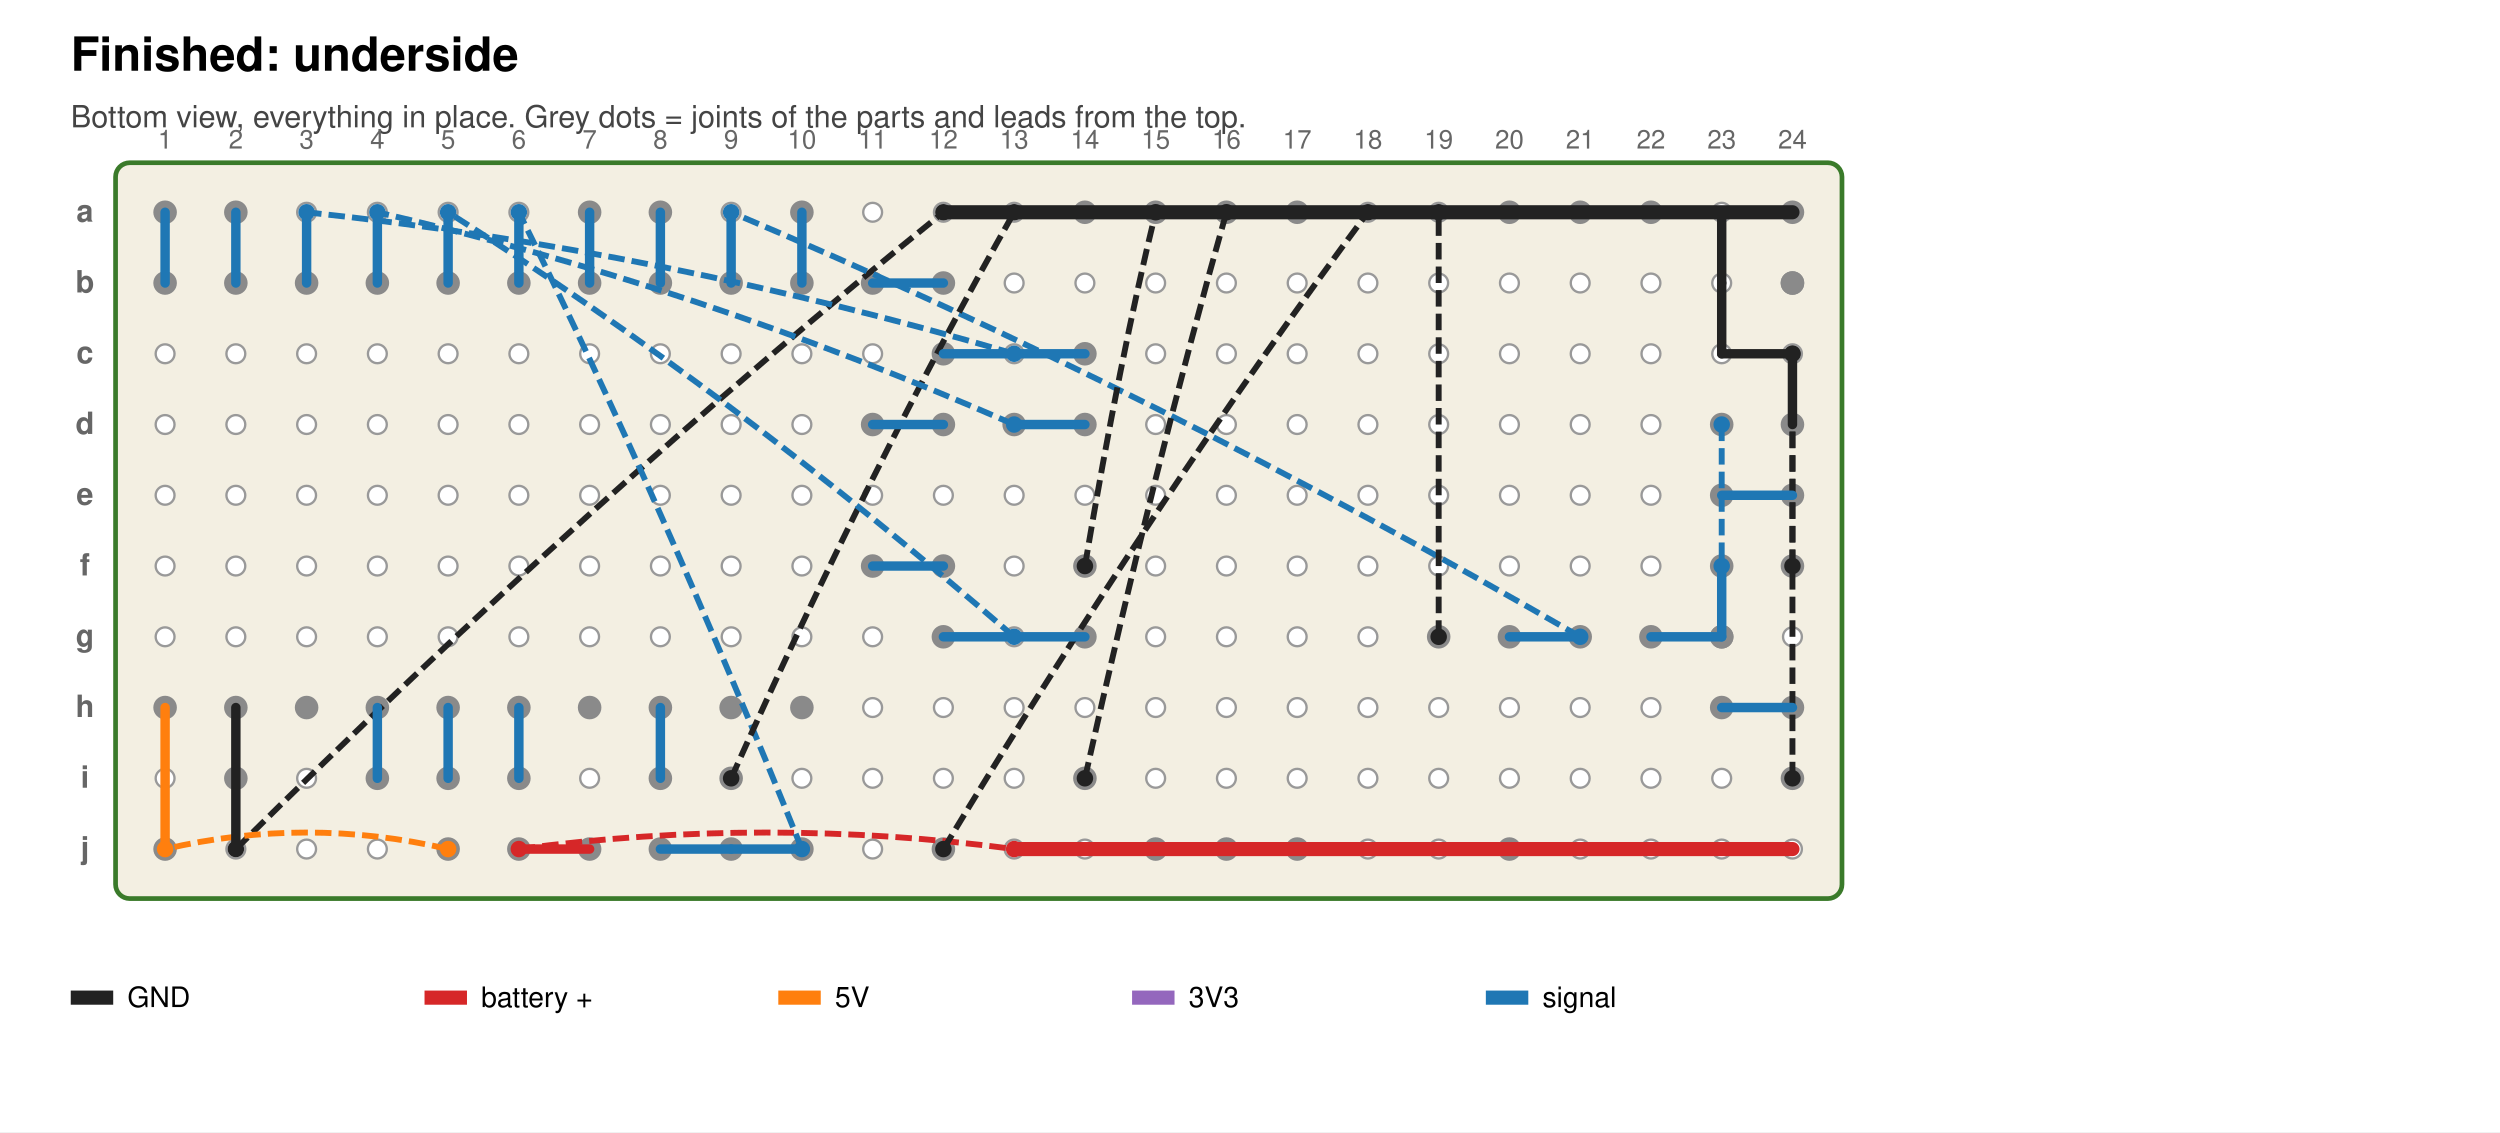
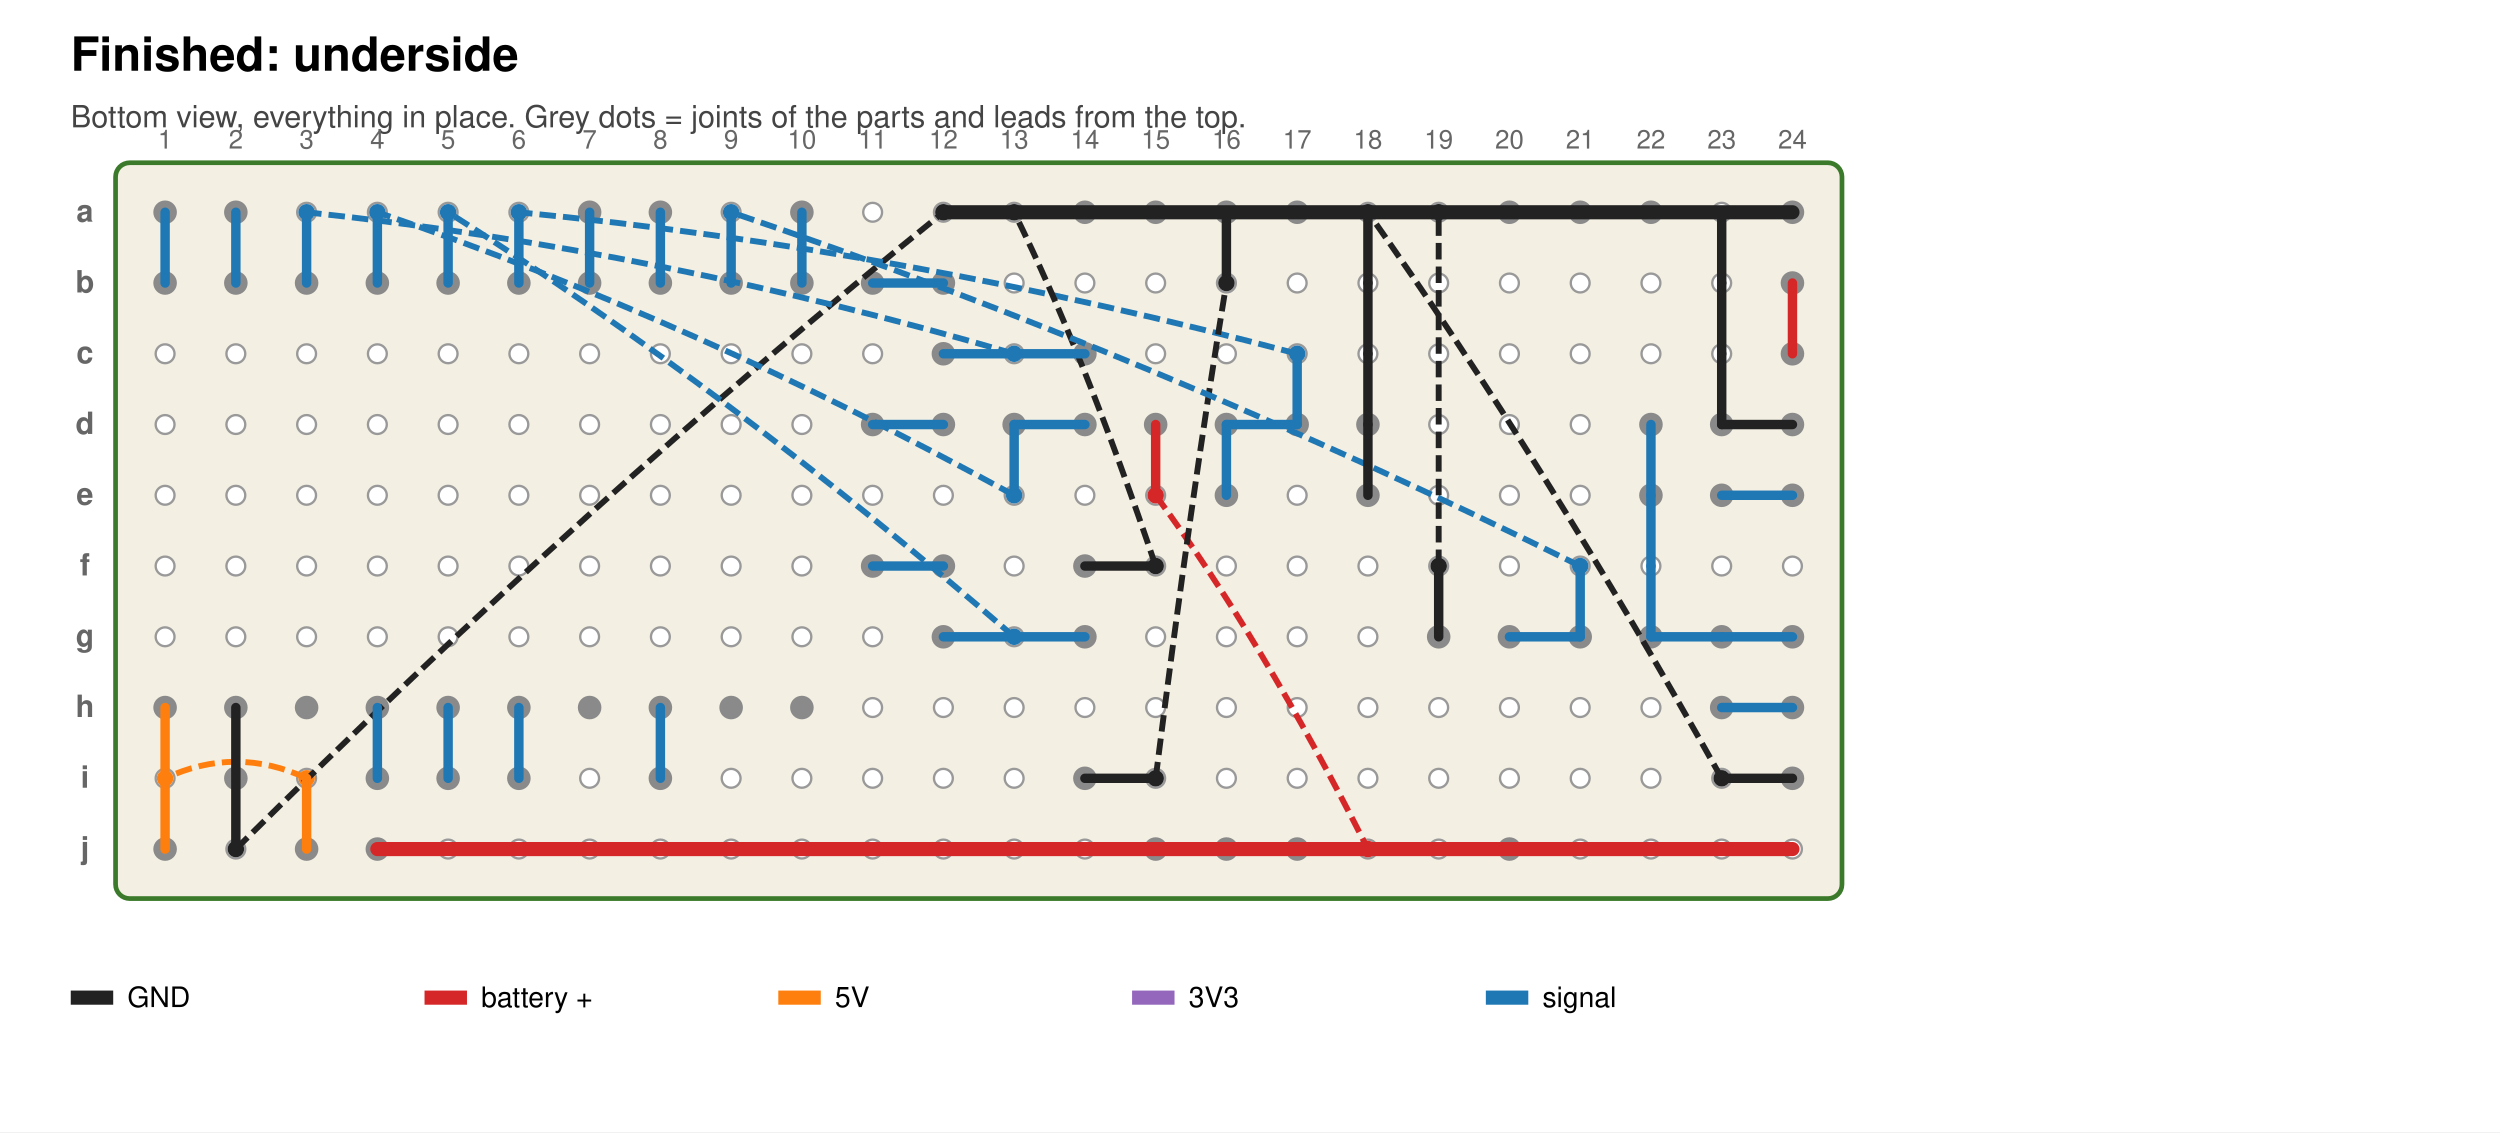
<svg xmlns="http://www.w3.org/2000/svg" width="1060" height="480" font-family="Helvetica,Arial">
  <defs>
    <filter id="mute">
      <feColorMatrix type="saturate" values="0" />
    </filter>
  </defs>
  <rect width="100%" height="100%" fill="#ffffff" />
  <text x="30" y="30" font-size="20" font-weight="bold">Finished: underside</text>
  <text x="30" y="54" font-size="13" fill="#444">Bottom view, everything in place. Grey dots = joints of the parts and leads from the top.</text>
  <rect x="49" y="69" width="732" height="312" rx="6" fill="#f3efe2" stroke="#3a7a2a" stroke-width="2" />
  <text x="70" y="63" font-size="11" fill="#666" text-anchor="middle">1</text>
  <text x="100" y="63" font-size="11" fill="#666" text-anchor="middle">2</text>
  <text x="130" y="63" font-size="11" fill="#666" text-anchor="middle">3</text>
  <text x="160" y="63" font-size="11" fill="#666" text-anchor="middle">4</text>
  <text x="190" y="63" font-size="11" fill="#666" text-anchor="middle">5</text>
  <text x="220" y="63" font-size="11" fill="#666" text-anchor="middle">6</text>
  <text x="250" y="63" font-size="11" fill="#666" text-anchor="middle">7</text>
  <text x="280" y="63" font-size="11" fill="#666" text-anchor="middle">8</text>
  <text x="310" y="63" font-size="11" fill="#666" text-anchor="middle">9</text>
  <text x="340" y="63" font-size="11" fill="#666" text-anchor="middle">10</text>
  <text x="370" y="63" font-size="11" fill="#666" text-anchor="middle">11</text>
  <text x="400" y="63" font-size="11" fill="#666" text-anchor="middle">12</text>
  <text x="430" y="63" font-size="11" fill="#666" text-anchor="middle">13</text>
  <text x="460" y="63" font-size="11" fill="#666" text-anchor="middle">14</text>
  <text x="490" y="63" font-size="11" fill="#666" text-anchor="middle">15</text>
  <text x="520" y="63" font-size="11" fill="#666" text-anchor="middle">16</text>
  <text x="550" y="63" font-size="11" fill="#666" text-anchor="middle">17</text>
  <text x="580" y="63" font-size="11" fill="#666" text-anchor="middle">18</text>
  <text x="610" y="63" font-size="11" fill="#666" text-anchor="middle">19</text>
  <text x="640" y="63" font-size="11" fill="#666" text-anchor="middle">20</text>
  <text x="670" y="63" font-size="11" fill="#666" text-anchor="middle">21</text>
  <text x="700" y="63" font-size="11" fill="#666" text-anchor="middle">22</text>
  <text x="730" y="63" font-size="11" fill="#666" text-anchor="middle">23</text>
  <text x="760" y="63" font-size="11" fill="#666" text-anchor="middle">24</text>
  <text x="36" y="94" font-size="13" font-weight="bold" fill="#666" text-anchor="middle">a</text>
  <text x="36" y="124" font-size="13" font-weight="bold" fill="#666" text-anchor="middle">b</text>
  <text x="36" y="154" font-size="13" font-weight="bold" fill="#666" text-anchor="middle">c</text>
  <text x="36" y="184" font-size="13" font-weight="bold" fill="#666" text-anchor="middle">d</text>
  <text x="36" y="214" font-size="13" font-weight="bold" fill="#666" text-anchor="middle">e</text>
  <text x="36" y="244" font-size="13" font-weight="bold" fill="#666" text-anchor="middle">f</text>
  <text x="36" y="274" font-size="13" font-weight="bold" fill="#666" text-anchor="middle">g</text>
  <text x="36" y="304" font-size="13" font-weight="bold" fill="#666" text-anchor="middle">h</text>
  <text x="36" y="334" font-size="13" font-weight="bold" fill="#666" text-anchor="middle">i</text>
  <text x="36" y="364" font-size="13" font-weight="bold" fill="#666" text-anchor="middle">j</text>
  <circle cx="70" cy="90" r="4" fill="#fff" stroke="#999" />
  <circle cx="70" cy="120" r="4" fill="#fff" stroke="#999" />
  <circle cx="70" cy="150" r="4" fill="#fff" stroke="#999" />
  <circle cx="70" cy="180" r="4" fill="#fff" stroke="#999" />
  <circle cx="70" cy="210" r="4" fill="#fff" stroke="#999" />
  <circle cx="70" cy="240" r="4" fill="#fff" stroke="#999" />
  <circle cx="70" cy="270" r="4" fill="#fff" stroke="#999" />
  <circle cx="70" cy="300" r="4" fill="#fff" stroke="#999" />
  <circle cx="70" cy="330" r="4" fill="#fff" stroke="#999" />
  <circle cx="70" cy="360" r="4" fill="#fff" stroke="#999" />
  <circle cx="100" cy="90" r="4" fill="#fff" stroke="#999" />
  <circle cx="100" cy="120" r="4" fill="#fff" stroke="#999" />
  <circle cx="100" cy="150" r="4" fill="#fff" stroke="#999" />
  <circle cx="100" cy="180" r="4" fill="#fff" stroke="#999" />
  <circle cx="100" cy="210" r="4" fill="#fff" stroke="#999" />
  <circle cx="100" cy="240" r="4" fill="#fff" stroke="#999" />
  <circle cx="100" cy="270" r="4" fill="#fff" stroke="#999" />
  <circle cx="100" cy="300" r="4" fill="#fff" stroke="#999" />
  <circle cx="100" cy="330" r="4" fill="#fff" stroke="#999" />
  <circle cx="100" cy="360" r="4" fill="#fff" stroke="#999" />
  <circle cx="130" cy="90" r="4" fill="#fff" stroke="#999" />
  <circle cx="130" cy="120" r="4" fill="#fff" stroke="#999" />
  <circle cx="130" cy="150" r="4" fill="#fff" stroke="#999" />
  <circle cx="130" cy="180" r="4" fill="#fff" stroke="#999" />
  <circle cx="130" cy="210" r="4" fill="#fff" stroke="#999" />
  <circle cx="130" cy="240" r="4" fill="#fff" stroke="#999" />
  <circle cx="130" cy="270" r="4" fill="#fff" stroke="#999" />
  <circle cx="130" cy="300" r="4" fill="#fff" stroke="#999" />
  <circle cx="130" cy="330" r="4" fill="#fff" stroke="#999" />
  <circle cx="130" cy="360" r="4" fill="#fff" stroke="#999" />
  <circle cx="160" cy="90" r="4" fill="#fff" stroke="#999" />
  <circle cx="160" cy="120" r="4" fill="#fff" stroke="#999" />
  <circle cx="160" cy="150" r="4" fill="#fff" stroke="#999" />
  <circle cx="160" cy="180" r="4" fill="#fff" stroke="#999" />
  <circle cx="160" cy="210" r="4" fill="#fff" stroke="#999" />
  <circle cx="160" cy="240" r="4" fill="#fff" stroke="#999" />
  <circle cx="160" cy="270" r="4" fill="#fff" stroke="#999" />
  <circle cx="160" cy="300" r="4" fill="#fff" stroke="#999" />
  <circle cx="160" cy="330" r="4" fill="#fff" stroke="#999" />
  <circle cx="160" cy="360" r="4" fill="#fff" stroke="#999" />
  <circle cx="190" cy="90" r="4" fill="#fff" stroke="#999" />
  <circle cx="190" cy="120" r="4" fill="#fff" stroke="#999" />
  <circle cx="190" cy="150" r="4" fill="#fff" stroke="#999" />
  <circle cx="190" cy="180" r="4" fill="#fff" stroke="#999" />
  <circle cx="190" cy="210" r="4" fill="#fff" stroke="#999" />
  <circle cx="190" cy="240" r="4" fill="#fff" stroke="#999" />
  <circle cx="190" cy="270" r="4" fill="#fff" stroke="#999" />
  <circle cx="190" cy="300" r="4" fill="#fff" stroke="#999" />
  <circle cx="190" cy="330" r="4" fill="#fff" stroke="#999" />
  <circle cx="190" cy="360" r="4" fill="#fff" stroke="#999" />
  <circle cx="220" cy="90" r="4" fill="#fff" stroke="#999" />
  <circle cx="220" cy="120" r="4" fill="#fff" stroke="#999" />
  <circle cx="220" cy="150" r="4" fill="#fff" stroke="#999" />
  <circle cx="220" cy="180" r="4" fill="#fff" stroke="#999" />
  <circle cx="220" cy="210" r="4" fill="#fff" stroke="#999" />
  <circle cx="220" cy="240" r="4" fill="#fff" stroke="#999" />
  <circle cx="220" cy="270" r="4" fill="#fff" stroke="#999" />
  <circle cx="220" cy="300" r="4" fill="#fff" stroke="#999" />
  <circle cx="220" cy="330" r="4" fill="#fff" stroke="#999" />
  <circle cx="220" cy="360" r="4" fill="#fff" stroke="#999" />
  <circle cx="250" cy="90" r="4" fill="#fff" stroke="#999" />
  <circle cx="250" cy="120" r="4" fill="#fff" stroke="#999" />
  <circle cx="250" cy="150" r="4" fill="#fff" stroke="#999" />
  <circle cx="250" cy="180" r="4" fill="#fff" stroke="#999" />
  <circle cx="250" cy="210" r="4" fill="#fff" stroke="#999" />
  <circle cx="250" cy="240" r="4" fill="#fff" stroke="#999" />
  <circle cx="250" cy="270" r="4" fill="#fff" stroke="#999" />
  <circle cx="250" cy="300" r="4" fill="#fff" stroke="#999" />
  <circle cx="250" cy="330" r="4" fill="#fff" stroke="#999" />
  <circle cx="250" cy="360" r="4" fill="#fff" stroke="#999" />
  <circle cx="280" cy="90" r="4" fill="#fff" stroke="#999" />
  <circle cx="280" cy="120" r="4" fill="#fff" stroke="#999" />
  <circle cx="280" cy="150" r="4" fill="#fff" stroke="#999" />
  <circle cx="280" cy="180" r="4" fill="#fff" stroke="#999" />
  <circle cx="280" cy="210" r="4" fill="#fff" stroke="#999" />
  <circle cx="280" cy="240" r="4" fill="#fff" stroke="#999" />
  <circle cx="280" cy="270" r="4" fill="#fff" stroke="#999" />
  <circle cx="280" cy="300" r="4" fill="#fff" stroke="#999" />
  <circle cx="280" cy="330" r="4" fill="#fff" stroke="#999" />
  <circle cx="280" cy="360" r="4" fill="#fff" stroke="#999" />
  <circle cx="310" cy="90" r="4" fill="#fff" stroke="#999" />
  <circle cx="310" cy="120" r="4" fill="#fff" stroke="#999" />
  <circle cx="310" cy="150" r="4" fill="#fff" stroke="#999" />
  <circle cx="310" cy="180" r="4" fill="#fff" stroke="#999" />
  <circle cx="310" cy="210" r="4" fill="#fff" stroke="#999" />
  <circle cx="310" cy="240" r="4" fill="#fff" stroke="#999" />
  <circle cx="310" cy="270" r="4" fill="#fff" stroke="#999" />
  <circle cx="310" cy="300" r="4" fill="#fff" stroke="#999" />
  <circle cx="310" cy="330" r="4" fill="#fff" stroke="#999" />
  <circle cx="310" cy="360" r="4" fill="#fff" stroke="#999" />
  <circle cx="340" cy="90" r="4" fill="#fff" stroke="#999" />
  <circle cx="340" cy="120" r="4" fill="#fff" stroke="#999" />
  <circle cx="340" cy="150" r="4" fill="#fff" stroke="#999" />
  <circle cx="340" cy="180" r="4" fill="#fff" stroke="#999" />
  <circle cx="340" cy="210" r="4" fill="#fff" stroke="#999" />
  <circle cx="340" cy="240" r="4" fill="#fff" stroke="#999" />
  <circle cx="340" cy="270" r="4" fill="#fff" stroke="#999" />
  <circle cx="340" cy="300" r="4" fill="#fff" stroke="#999" />
  <circle cx="340" cy="330" r="4" fill="#fff" stroke="#999" />
  <circle cx="340" cy="360" r="4" fill="#fff" stroke="#999" />
  <circle cx="370" cy="90" r="4" fill="#fff" stroke="#999" />
  <circle cx="370" cy="120" r="4" fill="#fff" stroke="#999" />
  <circle cx="370" cy="150" r="4" fill="#fff" stroke="#999" />
  <circle cx="370" cy="180" r="4" fill="#fff" stroke="#999" />
  <circle cx="370" cy="210" r="4" fill="#fff" stroke="#999" />
  <circle cx="370" cy="240" r="4" fill="#fff" stroke="#999" />
  <circle cx="370" cy="270" r="4" fill="#fff" stroke="#999" />
  <circle cx="370" cy="300" r="4" fill="#fff" stroke="#999" />
  <circle cx="370" cy="330" r="4" fill="#fff" stroke="#999" />
  <circle cx="370" cy="360" r="4" fill="#fff" stroke="#999" />
  <circle cx="400" cy="90" r="4" fill="#fff" stroke="#999" />
  <circle cx="400" cy="120" r="4" fill="#fff" stroke="#999" />
  <circle cx="400" cy="150" r="4" fill="#fff" stroke="#999" />
  <circle cx="400" cy="180" r="4" fill="#fff" stroke="#999" />
  <circle cx="400" cy="210" r="4" fill="#fff" stroke="#999" />
  <circle cx="400" cy="240" r="4" fill="#fff" stroke="#999" />
  <circle cx="400" cy="270" r="4" fill="#fff" stroke="#999" />
  <circle cx="400" cy="300" r="4" fill="#fff" stroke="#999" />
  <circle cx="400" cy="330" r="4" fill="#fff" stroke="#999" />
  <circle cx="400" cy="360" r="4" fill="#fff" stroke="#999" />
  <circle cx="430" cy="90" r="4" fill="#fff" stroke="#999" />
  <circle cx="430" cy="120" r="4" fill="#fff" stroke="#999" />
  <circle cx="430" cy="150" r="4" fill="#fff" stroke="#999" />
  <circle cx="430" cy="180" r="4" fill="#fff" stroke="#999" />
  <circle cx="430" cy="210" r="4" fill="#fff" stroke="#999" />
  <circle cx="430" cy="240" r="4" fill="#fff" stroke="#999" />
  <circle cx="430" cy="270" r="4" fill="#fff" stroke="#999" />
  <circle cx="430" cy="300" r="4" fill="#fff" stroke="#999" />
  <circle cx="430" cy="330" r="4" fill="#fff" stroke="#999" />
  <circle cx="430" cy="360" r="4" fill="#fff" stroke="#999" />
  <circle cx="460" cy="90" r="4" fill="#fff" stroke="#999" />
  <circle cx="460" cy="120" r="4" fill="#fff" stroke="#999" />
  <circle cx="460" cy="150" r="4" fill="#fff" stroke="#999" />
  <circle cx="460" cy="180" r="4" fill="#fff" stroke="#999" />
  <circle cx="460" cy="210" r="4" fill="#fff" stroke="#999" />
  <circle cx="460" cy="240" r="4" fill="#fff" stroke="#999" />
  <circle cx="460" cy="270" r="4" fill="#fff" stroke="#999" />
  <circle cx="460" cy="300" r="4" fill="#fff" stroke="#999" />
  <circle cx="460" cy="330" r="4" fill="#fff" stroke="#999" />
  <circle cx="460" cy="360" r="4" fill="#fff" stroke="#999" />
  <circle cx="490" cy="90" r="4" fill="#fff" stroke="#999" />
  <circle cx="490" cy="120" r="4" fill="#fff" stroke="#999" />
  <circle cx="490" cy="150" r="4" fill="#fff" stroke="#999" />
  <circle cx="490" cy="180" r="4" fill="#fff" stroke="#999" />
  <circle cx="490" cy="210" r="4" fill="#fff" stroke="#999" />
  <circle cx="490" cy="240" r="4" fill="#fff" stroke="#999" />
  <circle cx="490" cy="270" r="4" fill="#fff" stroke="#999" />
  <circle cx="490" cy="300" r="4" fill="#fff" stroke="#999" />
  <circle cx="490" cy="330" r="4" fill="#fff" stroke="#999" />
  <circle cx="490" cy="360" r="4" fill="#fff" stroke="#999" />
  <circle cx="520" cy="90" r="4" fill="#fff" stroke="#999" />
  <circle cx="520" cy="120" r="4" fill="#fff" stroke="#999" />
  <circle cx="520" cy="150" r="4" fill="#fff" stroke="#999" />
  <circle cx="520" cy="180" r="4" fill="#fff" stroke="#999" />
  <circle cx="520" cy="210" r="4" fill="#fff" stroke="#999" />
  <circle cx="520" cy="240" r="4" fill="#fff" stroke="#999" />
  <circle cx="520" cy="270" r="4" fill="#fff" stroke="#999" />
  <circle cx="520" cy="300" r="4" fill="#fff" stroke="#999" />
  <circle cx="520" cy="330" r="4" fill="#fff" stroke="#999" />
  <circle cx="520" cy="360" r="4" fill="#fff" stroke="#999" />
  <circle cx="550" cy="90" r="4" fill="#fff" stroke="#999" />
  <circle cx="550" cy="120" r="4" fill="#fff" stroke="#999" />
  <circle cx="550" cy="150" r="4" fill="#fff" stroke="#999" />
  <circle cx="550" cy="180" r="4" fill="#fff" stroke="#999" />
  <circle cx="550" cy="210" r="4" fill="#fff" stroke="#999" />
  <circle cx="550" cy="240" r="4" fill="#fff" stroke="#999" />
  <circle cx="550" cy="270" r="4" fill="#fff" stroke="#999" />
  <circle cx="550" cy="300" r="4" fill="#fff" stroke="#999" />
  <circle cx="550" cy="330" r="4" fill="#fff" stroke="#999" />
  <circle cx="550" cy="360" r="4" fill="#fff" stroke="#999" />
  <circle cx="580" cy="90" r="4" fill="#fff" stroke="#999" />
  <circle cx="580" cy="120" r="4" fill="#fff" stroke="#999" />
  <circle cx="580" cy="150" r="4" fill="#fff" stroke="#999" />
  <circle cx="580" cy="180" r="4" fill="#fff" stroke="#999" />
  <circle cx="580" cy="210" r="4" fill="#fff" stroke="#999" />
  <circle cx="580" cy="240" r="4" fill="#fff" stroke="#999" />
  <circle cx="580" cy="270" r="4" fill="#fff" stroke="#999" />
  <circle cx="580" cy="300" r="4" fill="#fff" stroke="#999" />
  <circle cx="580" cy="330" r="4" fill="#fff" stroke="#999" />
  <circle cx="580" cy="360" r="4" fill="#fff" stroke="#999" />
  <circle cx="610" cy="90" r="4" fill="#fff" stroke="#999" />
  <circle cx="610" cy="120" r="4" fill="#fff" stroke="#999" />
  <circle cx="610" cy="150" r="4" fill="#fff" stroke="#999" />
  <circle cx="610" cy="180" r="4" fill="#fff" stroke="#999" />
  <circle cx="610" cy="210" r="4" fill="#fff" stroke="#999" />
  <circle cx="610" cy="240" r="4" fill="#fff" stroke="#999" />
  <circle cx="610" cy="270" r="4" fill="#fff" stroke="#999" />
  <circle cx="610" cy="300" r="4" fill="#fff" stroke="#999" />
  <circle cx="610" cy="330" r="4" fill="#fff" stroke="#999" />
  <circle cx="610" cy="360" r="4" fill="#fff" stroke="#999" />
  <circle cx="640" cy="90" r="4" fill="#fff" stroke="#999" />
  <circle cx="640" cy="120" r="4" fill="#fff" stroke="#999" />
  <circle cx="640" cy="150" r="4" fill="#fff" stroke="#999" />
  <circle cx="640" cy="180" r="4" fill="#fff" stroke="#999" />
  <circle cx="640" cy="210" r="4" fill="#fff" stroke="#999" />
  <circle cx="640" cy="240" r="4" fill="#fff" stroke="#999" />
  <circle cx="640" cy="270" r="4" fill="#fff" stroke="#999" />
  <circle cx="640" cy="300" r="4" fill="#fff" stroke="#999" />
  <circle cx="640" cy="330" r="4" fill="#fff" stroke="#999" />
  <circle cx="640" cy="360" r="4" fill="#fff" stroke="#999" />
  <circle cx="670" cy="90" r="4" fill="#fff" stroke="#999" />
  <circle cx="670" cy="120" r="4" fill="#fff" stroke="#999" />
  <circle cx="670" cy="150" r="4" fill="#fff" stroke="#999" />
  <circle cx="670" cy="180" r="4" fill="#fff" stroke="#999" />
  <circle cx="670" cy="210" r="4" fill="#fff" stroke="#999" />
  <circle cx="670" cy="240" r="4" fill="#fff" stroke="#999" />
  <circle cx="670" cy="270" r="4" fill="#fff" stroke="#999" />
  <circle cx="670" cy="300" r="4" fill="#fff" stroke="#999" />
  <circle cx="670" cy="330" r="4" fill="#fff" stroke="#999" />
  <circle cx="670" cy="360" r="4" fill="#fff" stroke="#999" />
  <circle cx="700" cy="90" r="4" fill="#fff" stroke="#999" />
  <circle cx="700" cy="120" r="4" fill="#fff" stroke="#999" />
  <circle cx="700" cy="150" r="4" fill="#fff" stroke="#999" />
  <circle cx="700" cy="180" r="4" fill="#fff" stroke="#999" />
  <circle cx="700" cy="210" r="4" fill="#fff" stroke="#999" />
  <circle cx="700" cy="240" r="4" fill="#fff" stroke="#999" />
  <circle cx="700" cy="270" r="4" fill="#fff" stroke="#999" />
  <circle cx="700" cy="300" r="4" fill="#fff" stroke="#999" />
  <circle cx="700" cy="330" r="4" fill="#fff" stroke="#999" />
  <circle cx="700" cy="360" r="4" fill="#fff" stroke="#999" />
  <circle cx="730" cy="90" r="4" fill="#fff" stroke="#999" />
  <circle cx="730" cy="120" r="4" fill="#fff" stroke="#999" />
  <circle cx="730" cy="150" r="4" fill="#fff" stroke="#999" />
  <circle cx="730" cy="180" r="4" fill="#fff" stroke="#999" />
  <circle cx="730" cy="210" r="4" fill="#fff" stroke="#999" />
  <circle cx="730" cy="240" r="4" fill="#fff" stroke="#999" />
  <circle cx="730" cy="270" r="4" fill="#fff" stroke="#999" />
  <circle cx="730" cy="300" r="4" fill="#fff" stroke="#999" />
  <circle cx="730" cy="330" r="4" fill="#fff" stroke="#999" />
  <circle cx="730" cy="360" r="4" fill="#fff" stroke="#999" />
  <circle cx="760" cy="90" r="4" fill="#fff" stroke="#999" />
  <circle cx="760" cy="120" r="4" fill="#fff" stroke="#999" />
  <circle cx="760" cy="150" r="4" fill="#fff" stroke="#999" />
  <circle cx="760" cy="180" r="4" fill="#fff" stroke="#999" />
  <circle cx="760" cy="210" r="4" fill="#fff" stroke="#999" />
  <circle cx="760" cy="240" r="4" fill="#fff" stroke="#999" />
  <circle cx="760" cy="270" r="4" fill="#fff" stroke="#999" />
  <circle cx="760" cy="300" r="4" fill="#fff" stroke="#999" />
  <circle cx="760" cy="330" r="4" fill="#fff" stroke="#999" />
  <circle cx="760" cy="360" r="4" fill="#fff" stroke="#999" />
  <circle cx="70" cy="120" r="5" fill="#8a8a8a" />
  <circle cx="100" cy="120" r="5" fill="#8a8a8a" />
  <circle cx="130" cy="120" r="5" fill="#8a8a8a" />
  <circle cx="160" cy="120" r="5" fill="#8a8a8a" />
  <circle cx="190" cy="120" r="5" fill="#8a8a8a" />
  <circle cx="220" cy="120" r="5" fill="#8a8a8a" />
  <circle cx="250" cy="120" r="5" fill="#8a8a8a" />
  <circle cx="280" cy="120" r="5" fill="#8a8a8a" />
  <circle cx="310" cy="120" r="5" fill="#8a8a8a" />
  <circle cx="340" cy="120" r="5" fill="#8a8a8a" />
  <circle cx="70" cy="300" r="5" fill="#8a8a8a" />
  <circle cx="100" cy="300" r="5" fill="#8a8a8a" />
  <circle cx="130" cy="300" r="5" fill="#8a8a8a" />
  <circle cx="160" cy="300" r="5" fill="#8a8a8a" />
  <circle cx="190" cy="300" r="5" fill="#8a8a8a" />
  <circle cx="220" cy="300" r="5" fill="#8a8a8a" />
  <circle cx="250" cy="300" r="5" fill="#8a8a8a" />
  <circle cx="280" cy="300" r="5" fill="#8a8a8a" />
  <circle cx="310" cy="300" r="5" fill="#8a8a8a" />
  <circle cx="340" cy="300" r="5" fill="#8a8a8a" />
  <circle cx="70" cy="360" r="5" fill="#8a8a8a" />
  <circle cx="100" cy="330" r="5" fill="#8a8a8a" />
-   <circle cx="190" cy="360" r="5" fill="#8a8a8a" />
-   <circle cx="220" cy="360" r="5" fill="#8a8a8a" />
-   <circle cx="250" cy="360" r="5" fill="#8a8a8a" />
-   <circle cx="280" cy="360" r="5" fill="#8a8a8a" />
-   <circle cx="310" cy="360" r="5" fill="#8a8a8a" />
-   <circle cx="310" cy="330" r="5" fill="#8a8a8a" />
-   <circle cx="340" cy="360" r="5" fill="#8a8a8a" />
-   <circle cx="400" cy="360" r="5" fill="#8a8a8a" />
+   <circle cx="160" cy="360" r="5" fill="#8a8a8a" />
+   <circle cx="130" cy="360" r="5" fill="#8a8a8a" />
+   <circle cx="490" cy="180" r="5" fill="#8a8a8a" />
+   <circle cx="520" cy="180" r="5" fill="#8a8a8a" />
+   <circle cx="550" cy="180" r="5" fill="#8a8a8a" />
+   <circle cx="580" cy="180" r="5" fill="#8a8a8a" />
+   <circle cx="520" cy="210" r="5" fill="#8a8a8a" />
+   <circle cx="580" cy="210" r="5" fill="#8a8a8a" />
  <circle cx="400" cy="120" r="5" fill="#8a8a8a" />
  <circle cx="400" cy="150" r="5" fill="#8a8a8a" />
  <circle cx="460" cy="90" r="5" fill="#8a8a8a" />
  <circle cx="460" cy="150" r="5" fill="#8a8a8a" />
  <circle cx="400" cy="180" r="5" fill="#8a8a8a" />
  <circle cx="430" cy="180" r="5" fill="#8a8a8a" />
  <circle cx="460" cy="180" r="5" fill="#8a8a8a" />
  <circle cx="460" cy="240" r="5" fill="#8a8a8a" />
  <circle cx="400" cy="240" r="5" fill="#8a8a8a" />
  <circle cx="400" cy="270" r="5" fill="#8a8a8a" />
  <circle cx="460" cy="270" r="5" fill="#8a8a8a" />
  <circle cx="460" cy="330" r="5" fill="#8a8a8a" />
  <circle cx="700" cy="270" r="5" fill="#8a8a8a" />
  <circle cx="670" cy="270" r="5" fill="#8a8a8a" />
  <circle cx="640" cy="270" r="5" fill="#8a8a8a" />
  <circle cx="610" cy="270" r="5" fill="#8a8a8a" />
  <circle cx="730" cy="210" r="5" fill="#8a8a8a" />
-   <circle cx="730" cy="180" r="5" fill="#8a8a8a" />
+   <circle cx="700" cy="210" r="5" fill="#8a8a8a" />
  <circle cx="730" cy="300" r="5" fill="#8a8a8a" />
  <circle cx="730" cy="270" r="5" fill="#8a8a8a" />
-   <circle cx="760" cy="240" r="5" fill="#8a8a8a" />
-   <circle cx="730" cy="240" r="5" fill="#8a8a8a" />
+   <circle cx="700" cy="180" r="5" fill="#8a8a8a" />
+   <circle cx="730" cy="180" r="5" fill="#8a8a8a" />
  <circle cx="760" cy="90" r="5" fill="#8a8a8a" />
  <circle cx="760" cy="120" r="5" fill="#8a8a8a" />
  <circle cx="760" cy="180" r="5" fill="#8a8a8a" />
  <circle cx="760" cy="210" r="5" fill="#8a8a8a" />
  <circle cx="760" cy="300" r="5" fill="#8a8a8a" />
  <circle cx="760" cy="330" r="5" fill="#8a8a8a" />
  <circle cx="70" cy="90" r="5" fill="#8a8a8a" />
  <circle cx="100" cy="90" r="5" fill="#8a8a8a" />
  <circle cx="220" cy="330" r="5" fill="#8a8a8a" />
  <circle cx="190" cy="330" r="5" fill="#8a8a8a" />
  <circle cx="160" cy="330" r="5" fill="#8a8a8a" />
  <circle cx="280" cy="330" r="5" fill="#8a8a8a" />
  <circle cx="250" cy="90" r="5" fill="#8a8a8a" />
  <circle cx="280" cy="90" r="5" fill="#8a8a8a" />
  <circle cx="340" cy="90" r="5" fill="#8a8a8a" />
  <circle cx="370" cy="120" r="5" fill="#8a8a8a" />
  <circle cx="370" cy="180" r="5" fill="#8a8a8a" />
  <circle cx="370" cy="240" r="5" fill="#8a8a8a" />
  <circle cx="490" cy="360" r="5" fill="#8a8a8a" />
  <circle cx="520" cy="360" r="5" fill="#8a8a8a" />
  <circle cx="550" cy="360" r="5" fill="#8a8a8a" />
  <circle cx="490" cy="90" r="5" fill="#8a8a8a" />
  <circle cx="520" cy="90" r="5" fill="#8a8a8a" />
  <circle cx="550" cy="90" r="5" fill="#8a8a8a" />
-   <circle cx="730" cy="270" r="5" fill="#8a8a8a" />
+   <circle cx="760" cy="270" r="5" fill="#8a8a8a" />
  <circle cx="640" cy="90" r="5" fill="#8a8a8a" />
-   <circle cx="760" cy="120" r="5" fill="#8a8a8a" />
+   <circle cx="760" cy="150" r="5" fill="#8a8a8a" />
  <circle cx="670" cy="90" r="5" fill="#8a8a8a" />
  <circle cx="640" cy="360" r="5" fill="#8a8a8a" />
  <circle cx="700" cy="90" r="5" fill="#8a8a8a" />
+   <path d="M130 330 Q100 316 70 330" fill="none" stroke="#ff7f0e" stroke-width="2.5" stroke-dasharray="7,3" />
+   <circle cx="130" cy="330" r="3.5" fill="#ff7f0e" />
+   <circle cx="70" cy="330" r="3.5" fill="#ff7f0e" />
  <path d="M100 360 Q250 211 400 90" fill="none" stroke="#222222" stroke-width="2.5" stroke-dasharray="7,3" />
  <circle cx="100" cy="360" r="3.5" fill="#222222" />
  <circle cx="400" cy="90" r="3.5" fill="#222222" />
-   <path d="M670 270 Q490 166 310 90" fill="none" stroke="#1f77b4" stroke-width="2.5" stroke-dasharray="7,3" />
-   <circle cx="670" cy="270" r="3.5" fill="#1f77b4" />
-   <circle cx="310" cy="90" r="3.5" fill="#1f77b4" />
-   <path d="M610 270 Q610 166 610 90" fill="none" stroke="#222222" stroke-width="2.5" stroke-dasharray="7,3" />
-   <circle cx="610" cy="270" r="3.5" fill="#222222" />
-   <circle cx="610" cy="90" r="3.5" fill="#222222" />
-   <path d="M190 360 Q130 346 70 360" fill="none" stroke="#ff7f0e" stroke-width="2.5" stroke-dasharray="7,3" />
-   <circle cx="190" cy="360" r="3.5" fill="#ff7f0e" />
-   <circle cx="70" cy="360" r="3.5" fill="#ff7f0e" />
-   <path d="M220 360 Q325 346 430 360" fill="none" stroke="#d62728" stroke-width="2.5" stroke-dasharray="7,3" />
-   <circle cx="220" cy="360" r="3.5" fill="#d62728" />
-   <circle cx="430" cy="360" r="3.5" fill="#d62728" />
-   <path d="M340 360 Q280 211 220 90" fill="none" stroke="#1f77b4" stroke-width="2.5" stroke-dasharray="7,3" />
-   <circle cx="340" cy="360" r="3.5" fill="#1f77b4" />
+   <path d="M490 210 Q535 271 580 360" fill="none" stroke="#d62728" stroke-width="2.5" stroke-dasharray="7,3" />
+   <circle cx="490" cy="210" r="3.5" fill="#d62728" />
+   <circle cx="580" cy="360" r="3.5" fill="#d62728" />
+   <path d="M550 150 Q385 106 220 90" fill="none" stroke="#1f77b4" stroke-width="2.5" stroke-dasharray="7,3" />
+   <circle cx="550" cy="150" r="3.5" fill="#1f77b4" />
  <circle cx="220" cy="90" r="3.5" fill="#1f77b4" />
-   <path d="M310 330 Q370 196 430 90" fill="none" stroke="#222222" stroke-width="2.5" stroke-dasharray="7,3" />
-   <circle cx="310" cy="330" r="3.5" fill="#222222" />
-   <circle cx="430" cy="90" r="3.5" fill="#222222" />
-   <path d="M400 360 Q490 211 580 90" fill="none" stroke="#222222" stroke-width="2.5" stroke-dasharray="7,3" />
-   <circle cx="400" cy="360" r="3.5" fill="#222222" />
-   <circle cx="580" cy="90" r="3.5" fill="#222222" />
  <path d="M430 150 Q280 106 130 90" fill="none" stroke="#1f77b4" stroke-width="2.5" stroke-dasharray="7,3" />
  <circle cx="430" cy="150" r="3.5" fill="#1f77b4" />
  <circle cx="130" cy="90" r="3.5" fill="#1f77b4" />
-   <path d="M430 180 Q295 121 160 90" fill="none" stroke="#1f77b4" stroke-width="2.5" stroke-dasharray="7,3" />
-   <circle cx="430" cy="180" r="3.5" fill="#1f77b4" />
+   <path d="M430 210 Q295 136 160 90" fill="none" stroke="#1f77b4" stroke-width="2.5" stroke-dasharray="7,3" />
+   <circle cx="430" cy="210" r="3.5" fill="#1f77b4" />
  <circle cx="160" cy="90" r="3.5" fill="#1f77b4" />
  <path d="M430 270 Q310 166 190 90" fill="none" stroke="#1f77b4" stroke-width="2.5" stroke-dasharray="7,3" />
  <circle cx="430" cy="270" r="3.5" fill="#1f77b4" />
  <circle cx="190" cy="90" r="3.5" fill="#1f77b4" />
-   <path d="M460 240 Q475 151 490 90" fill="none" stroke="#222222" stroke-width="2.5" stroke-dasharray="7,3" />
-   <circle cx="460" cy="240" r="3.5" fill="#222222" />
-   <circle cx="490" cy="90" r="3.5" fill="#222222" />
-   <path d="M460 330 Q490 196 520 90" fill="none" stroke="#222222" stroke-width="2.5" stroke-dasharray="7,3" />
-   <circle cx="460" cy="330" r="3.5" fill="#222222" />
-   <circle cx="520" cy="90" r="3.5" fill="#222222" />
-   <path d="M730 180 Q730 196 730 240" fill="none" stroke="#1f77b4" stroke-width="2.5" stroke-dasharray="7,3" />
-   <circle cx="730" cy="180" r="3.5" fill="#1f77b4" />
-   <circle cx="730" cy="240" r="3.5" fill="#1f77b4" />
-   <path d="M760 240 Q760 181 760 150" fill="none" stroke="#222222" stroke-width="2.5" stroke-dasharray="7,3" />
-   <circle cx="760" cy="240" r="3.5" fill="#222222" />
-   <circle cx="760" cy="150" r="3.5" fill="#222222" />
-   <path d="M760 330 Q760 226 760 150" fill="none" stroke="#222222" stroke-width="2.5" stroke-dasharray="7,3" />
-   <circle cx="760" cy="330" r="3.5" fill="#222222" />
-   <circle cx="760" cy="150" r="3.5" fill="#222222" />
+   <path d="M490 240 Q460 151 430 90" fill="none" stroke="#222222" stroke-width="2.5" stroke-dasharray="7,3" />
+   <circle cx="490" cy="240" r="3.5" fill="#222222" />
+   <circle cx="430" cy="90" r="3.5" fill="#222222" />
+   <path d="M490 330 Q505 211 520 120" fill="none" stroke="#222222" stroke-width="2.5" stroke-dasharray="7,3" />
+   <circle cx="490" cy="330" r="3.5" fill="#222222" />
+   <circle cx="520" cy="120" r="3.5" fill="#222222" />
+   <path d="M670 240 Q490 151 310 90" fill="none" stroke="#1f77b4" stroke-width="2.5" stroke-dasharray="7,3" />
+   <circle cx="670" cy="240" r="3.5" fill="#1f77b4" />
+   <circle cx="310" cy="90" r="3.5" fill="#1f77b4" />
+   <path d="M610 240 Q610 151 610 90" fill="none" stroke="#222222" stroke-width="2.5" stroke-dasharray="7,3" />
+   <circle cx="610" cy="240" r="3.5" fill="#222222" />
+   <circle cx="610" cy="90" r="3.5" fill="#222222" />
+   <path d="M730 330 Q655 196 580 90" fill="none" stroke="#222222" stroke-width="2.5" stroke-dasharray="7,3" />
+   <circle cx="730" cy="330" r="3.5" fill="#222222" />
+   <circle cx="580" cy="90" r="3.5" fill="#222222" />
  <line x1="70" y1="90" x2="70" y2="120" stroke="#1f77b4" stroke-width="4" stroke-linecap="round" />
  <line x1="100" y1="90" x2="100" y2="120" stroke="#1f77b4" stroke-width="4" stroke-linecap="round" />
  <line x1="130" y1="90" x2="130" y2="120" stroke="#1f77b4" stroke-width="4" stroke-linecap="round" />
  <line x1="160" y1="90" x2="160" y2="120" stroke="#1f77b4" stroke-width="4" stroke-linecap="round" />
  <line x1="190" y1="90" x2="190" y2="120" stroke="#1f77b4" stroke-width="4" stroke-linecap="round" />
  <line x1="220" y1="90" x2="220" y2="120" stroke="#1f77b4" stroke-width="4" stroke-linecap="round" />
  <line x1="250" y1="90" x2="250" y2="120" stroke="#1f77b4" stroke-width="4" stroke-linecap="round" />
  <line x1="280" y1="90" x2="280" y2="120" stroke="#1f77b4" stroke-width="4" stroke-linecap="round" />
  <line x1="310" y1="90" x2="310" y2="120" stroke="#1f77b4" stroke-width="4" stroke-linecap="round" />
  <line x1="340" y1="90" x2="340" y2="120" stroke="#1f77b4" stroke-width="4" stroke-linecap="round" />
-   <line x1="70" y1="300" x2="70" y2="360" stroke="#ff7f0e" stroke-width="4" stroke-linecap="round" />
+   <line x1="70" y1="300" x2="70" y2="330" stroke="#ff7f0e" stroke-width="4" stroke-linecap="round" />
+   <line x1="70" y1="330" x2="70" y2="360" stroke="#ff7f0e" stroke-width="4" stroke-linecap="round" />
  <line x1="100" y1="300" x2="100" y2="360" stroke="#222222" stroke-width="4" stroke-linecap="round" />
  <line x1="160" y1="300" x2="160" y2="330" stroke="#1f77b4" stroke-width="4" stroke-linecap="round" />
  <line x1="190" y1="300" x2="190" y2="330" stroke="#1f77b4" stroke-width="4" stroke-linecap="round" />
  <line x1="220" y1="300" x2="220" y2="330" stroke="#1f77b4" stroke-width="4" stroke-linecap="round" />
  <line x1="280" y1="300" x2="280" y2="330" stroke="#1f77b4" stroke-width="4" stroke-linecap="round" />
-   <line x1="730" y1="270" x2="700" y2="270" stroke="#1f77b4" stroke-width="4" stroke-linecap="round" />
-   <line x1="670" y1="270" x2="640" y2="270" stroke="#1f77b4" stroke-width="4" stroke-linecap="round" />
-   <line x1="220" y1="360" x2="250" y2="360" stroke="#d62728" stroke-width="4" stroke-linecap="round" />
-   <line x1="280" y1="360" x2="310" y2="360" stroke="#1f77b4" stroke-width="4" stroke-linecap="round" />
-   <line x1="310" y1="360" x2="340" y2="360" stroke="#1f77b4" stroke-width="4" stroke-linecap="round" />
+   <line x1="130" y1="360" x2="130" y2="330" stroke="#ff7f0e" stroke-width="4" stroke-linecap="round" />
+   <line x1="490" y1="180" x2="490" y2="210" stroke="#d62728" stroke-width="4" stroke-linecap="round" />
+   <line x1="520" y1="180" x2="550" y2="180" stroke="#1f77b4" stroke-width="4" stroke-linecap="round" />
+   <line x1="520" y1="180" x2="520" y2="210" stroke="#1f77b4" stroke-width="4" stroke-linecap="round" />
+   <line x1="550" y1="180" x2="550" y2="150" stroke="#1f77b4" stroke-width="4" stroke-linecap="round" />
+   <line x1="580" y1="180" x2="580" y2="210" stroke="#222222" stroke-width="4" stroke-linecap="round" />
+   <line x1="580" y1="180" x2="580" y2="150" stroke="#222222" stroke-width="4" stroke-linecap="round" />
+   <line x1="580" y1="150" x2="580" y2="120" stroke="#222222" stroke-width="4" stroke-linecap="round" />
+   <line x1="580" y1="120" x2="580" y2="90" stroke="#222222" stroke-width="4" stroke-linecap="round" />
  <line x1="370" y1="120" x2="400" y2="120" stroke="#1f77b4" stroke-width="4" stroke-linecap="round" />
  <line x1="370" y1="180" x2="400" y2="180" stroke="#1f77b4" stroke-width="4" stroke-linecap="round" />
  <line x1="370" y1="240" x2="400" y2="240" stroke="#1f77b4" stroke-width="4" stroke-linecap="round" />
  <line x1="400" y1="150" x2="430" y2="150" stroke="#1f77b4" stroke-width="4" stroke-linecap="round" />
  <line x1="430" y1="150" x2="460" y2="150" stroke="#1f77b4" stroke-width="4" stroke-linecap="round" />
  <line x1="430" y1="180" x2="460" y2="180" stroke="#1f77b4" stroke-width="4" stroke-linecap="round" />
+   <line x1="430" y1="180" x2="430" y2="210" stroke="#1f77b4" stroke-width="4" stroke-linecap="round" />
  <line x1="400" y1="270" x2="430" y2="270" stroke="#1f77b4" stroke-width="4" stroke-linecap="round" />
  <line x1="430" y1="270" x2="460" y2="270" stroke="#1f77b4" stroke-width="4" stroke-linecap="round" />
-   <line x1="730" y1="210" x2="760" y2="210" stroke="#1f77b4" stroke-width="4" stroke-linecap="round" />
-   <line x1="730" y1="300" x2="760" y2="300" stroke="#1f77b4" stroke-width="4" stroke-linecap="round" />
-   <line x1="730" y1="240" x2="730" y2="270" stroke="#1f77b4" stroke-width="4" stroke-linecap="round" />
-   <line x1="760" y1="180" x2="760" y2="150" stroke="#222222" stroke-width="4" stroke-linecap="round" />
-   <line x1="760" y1="150" x2="730" y2="150" stroke="#222222" stroke-width="4" stroke-linecap="round" />
+   <line x1="460" y1="240" x2="490" y2="240" stroke="#222222" stroke-width="4" stroke-linecap="round" />
+   <line x1="460" y1="330" x2="490" y2="330" stroke="#222222" stroke-width="4" stroke-linecap="round" />
+   <line x1="520" y1="120" x2="520" y2="90" stroke="#222222" stroke-width="4" stroke-linecap="round" />
+   <line x1="700" y1="270" x2="730" y2="270" stroke="#1f77b4" stroke-width="4" stroke-linecap="round" />
+   <line x1="670" y1="270" x2="640" y2="270" stroke="#1f77b4" stroke-width="4" stroke-linecap="round" />
+   <line x1="670" y1="270" x2="670" y2="240" stroke="#1f77b4" stroke-width="4" stroke-linecap="round" />
+   <line x1="610" y1="270" x2="610" y2="240" stroke="#222222" stroke-width="4" stroke-linecap="round" />
+   <line x1="760" y1="210" x2="730" y2="210" stroke="#1f77b4" stroke-width="4" stroke-linecap="round" />
+   <line x1="760" y1="300" x2="730" y2="300" stroke="#1f77b4" stroke-width="4" stroke-linecap="round" />
+   <line x1="700" y1="180" x2="700" y2="210" stroke="#1f77b4" stroke-width="4" stroke-linecap="round" />
+   <line x1="700" y1="210" x2="700" y2="240" stroke="#1f77b4" stroke-width="4" stroke-linecap="round" />
+   <line x1="700" y1="240" x2="700" y2="270" stroke="#1f77b4" stroke-width="4" stroke-linecap="round" />
+   <line x1="730" y1="270" x2="760" y2="270" stroke="#1f77b4" stroke-width="4" stroke-linecap="round" />
+   <line x1="760" y1="180" x2="730" y2="180" stroke="#222222" stroke-width="4" stroke-linecap="round" />
+   <line x1="730" y1="180" x2="730" y2="150" stroke="#222222" stroke-width="4" stroke-linecap="round" />
  <line x1="730" y1="150" x2="730" y2="120" stroke="#222222" stroke-width="4" stroke-linecap="round" />
  <line x1="730" y1="120" x2="730" y2="90" stroke="#222222" stroke-width="4" stroke-linecap="round" />
+   <line x1="760" y1="120" x2="760" y2="150" stroke="#d62728" stroke-width="4" stroke-linecap="round" />
+   <line x1="760" y1="330" x2="730" y2="330" stroke="#222222" stroke-width="4" stroke-linecap="round" />
  <line x1="400" y1="90" x2="760" y2="90" stroke="#222222" stroke-width="6" stroke-linecap="round" />
-   <line x1="430" y1="360" x2="760" y2="360" stroke="#d62728" stroke-width="6" stroke-linecap="round" />
+   <line x1="160" y1="360" x2="760" y2="360" stroke="#d62728" stroke-width="6" stroke-linecap="round" />
  <rect x="30" y="420" width="18" height="6" fill="#222222" />
  <text x="54" y="427" font-size="12">GND</text>
  <rect x="180" y="420" width="18" height="6" fill="#d62728" />
  <text x="204" y="427" font-size="12">battery +</text>
  <rect x="330" y="420" width="18" height="6" fill="#ff7f0e" />
  <text x="354" y="427" font-size="12">5V</text>
  <rect x="480" y="420" width="18" height="6" fill="#9467bd" />
  <text x="504" y="427" font-size="12">3V3</text>
  <rect x="630" y="420" width="18" height="6" fill="#1f77b4" />
  <text x="654" y="427" font-size="12">signal</text>
</svg>
